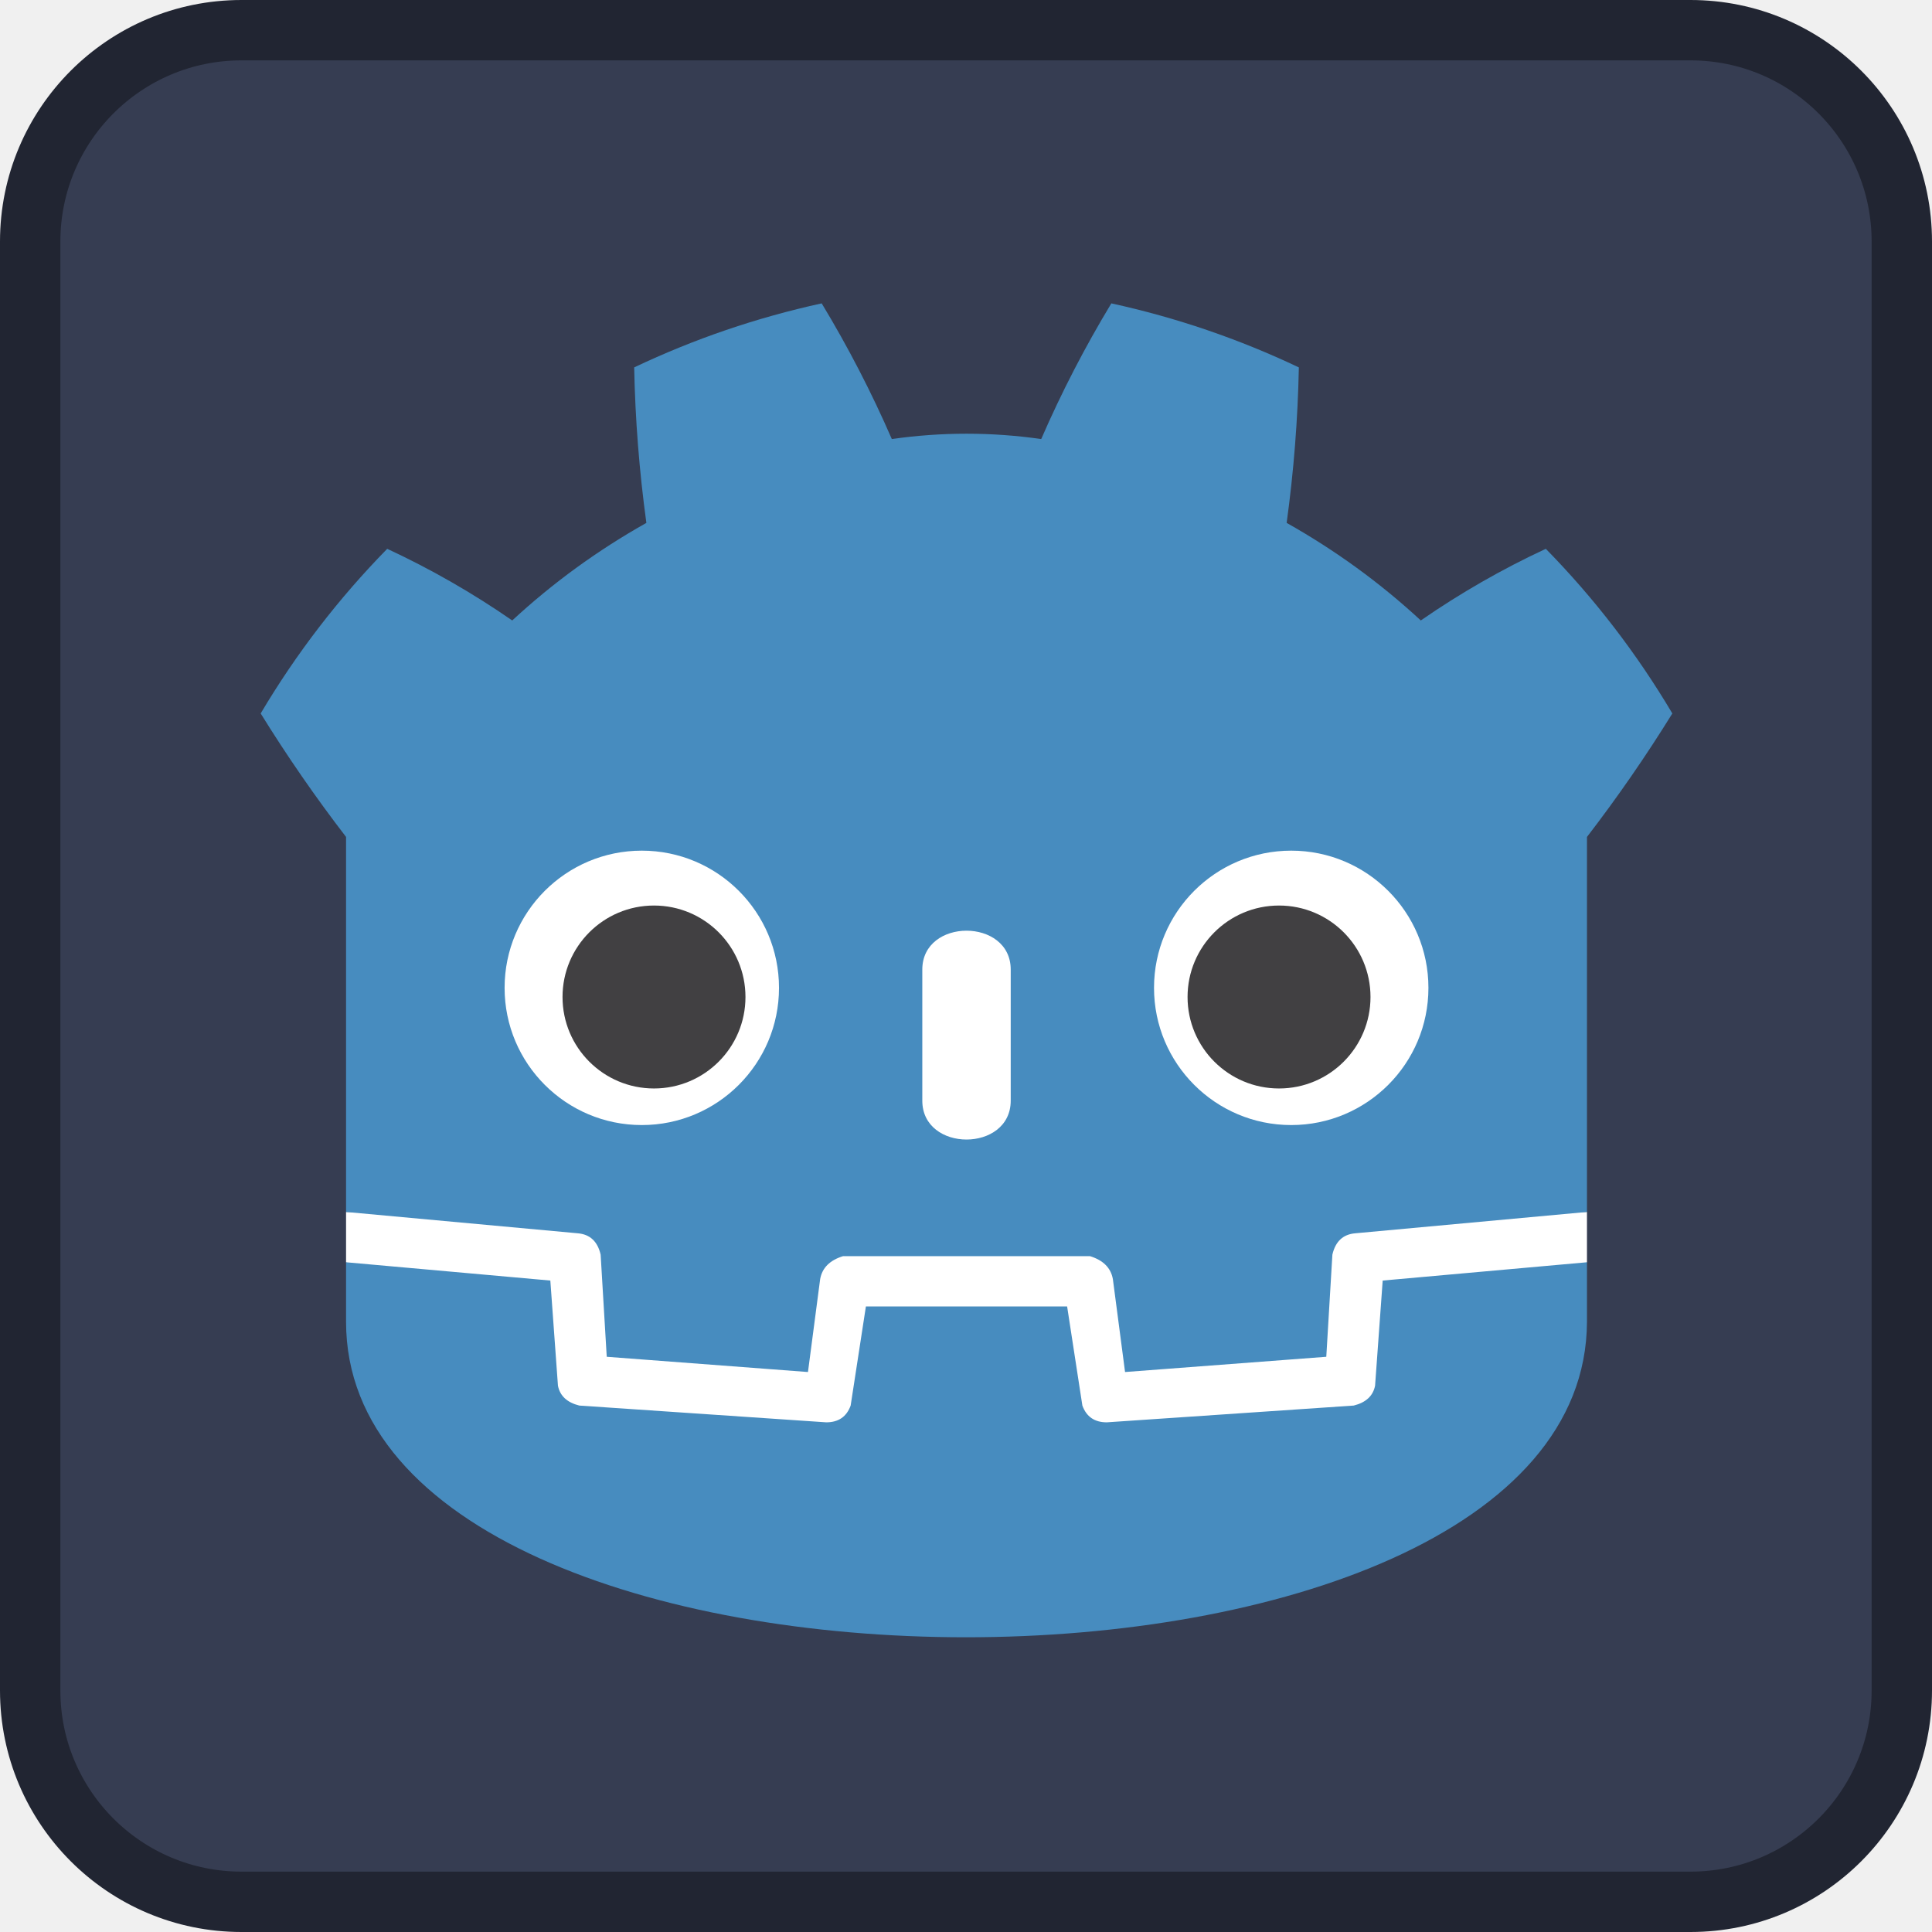
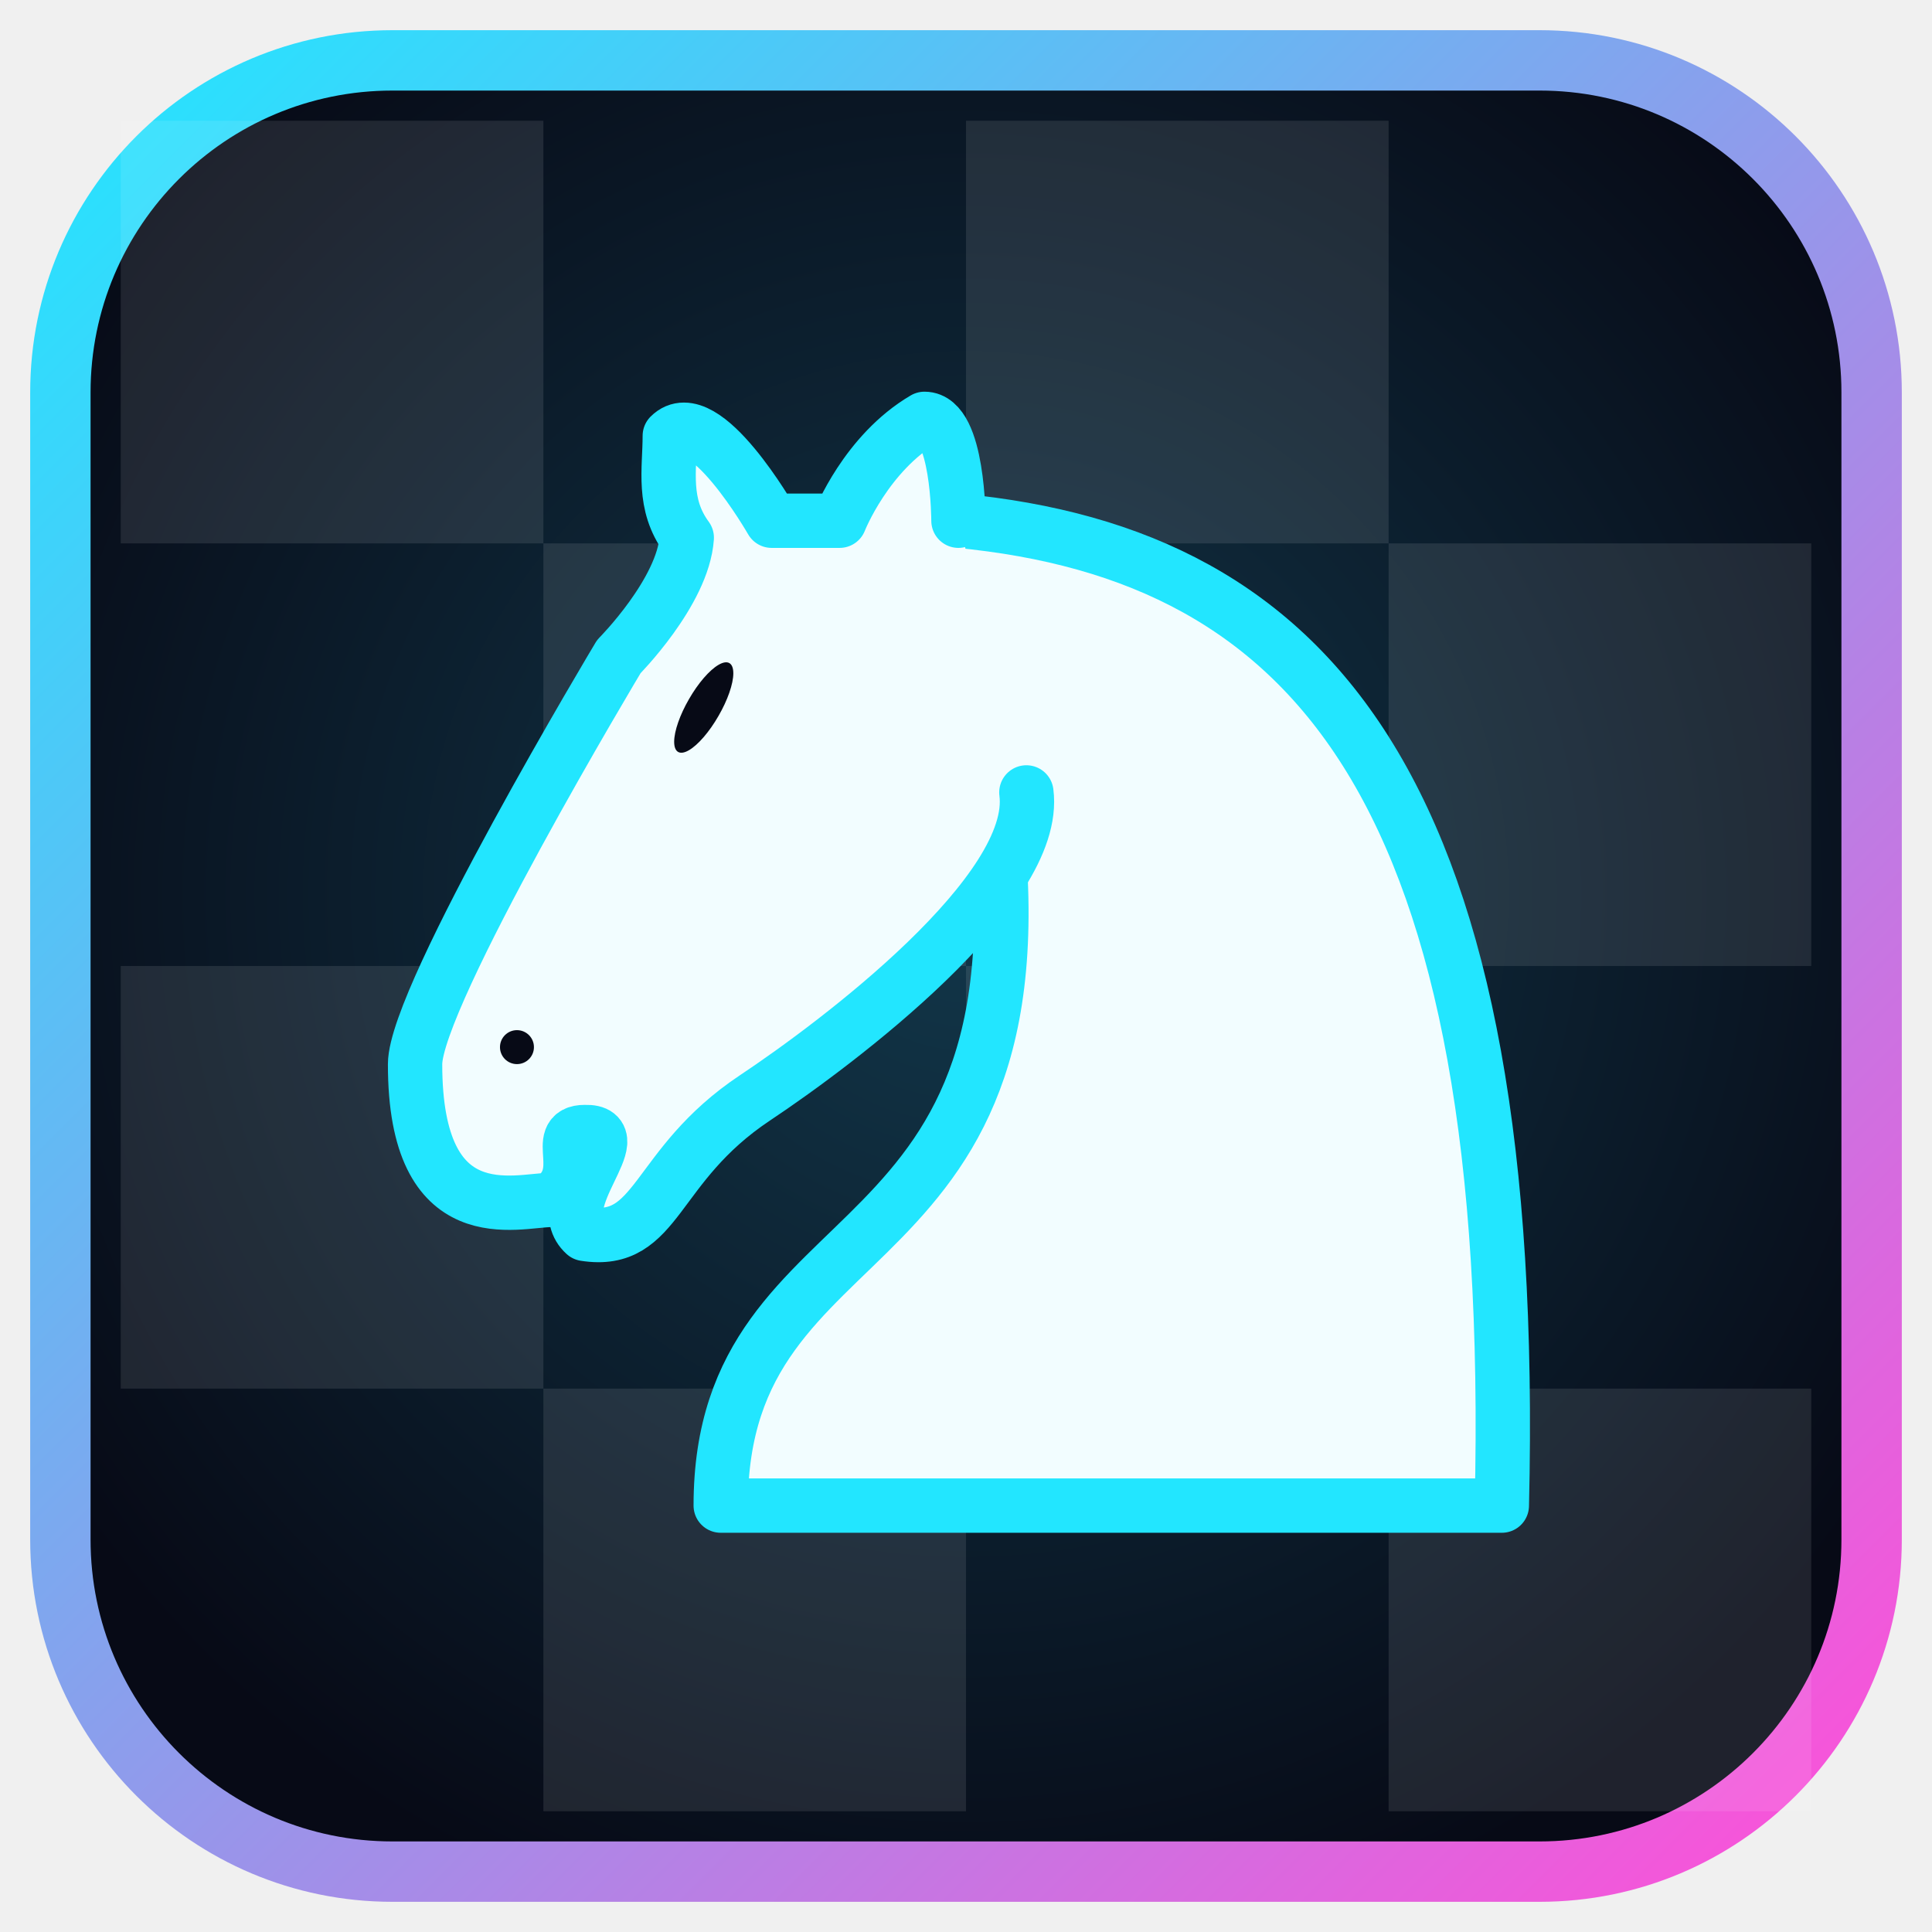
- <svg xmlns="http://www.w3.org/2000/svg" width="128" height="128">
-   <rect width="124" height="124" x="2" y="2" fill="#363d52" stroke="#212532" stroke-width="4" rx="14" />
-   <g fill="#fff" transform="translate(12.322 12.322)scale(.101)">
-     <path d="M105 673v33q407 354 814 0v-33z" />
-     <path fill="#478cbf" d="m105 673 152 14q12 1 15 14l4 67 132 10 8-61q2-11 15-15h162q13 4 15 15l8 61 132-10 4-67q3-13 15-14l152-14V427q30-39 56-81-35-59-83-108-43 20-82 47-40-37-88-64 7-51 8-102-59-28-123-42-26 43-46 89-49-7-98 0-20-46-46-89-64 14-123 42 1 51 8 102-48 27-88 64-39-27-82-47-48 49-83 108 26 42 56 81zm0 33v39c0 276 813 276 814 0v-39l-134 12-5 69q-2 10-14 13l-162 11q-12 0-16-11l-10-65H446l-10 65q-4 11-16 11l-162-11q-12-3-14-13l-5-69z" />
-     <path d="M483 600c0 34 58 34 58 0v-86c0-34-58-34-58 0z" />
-     <circle cx="725" cy="526" r="90" />
-     <circle cx="299" cy="526" r="90" />
+ <svg xmlns="http://www.w3.org/2000/svg" width="128" height="128" viewBox="0 0 128 128">
+   <defs>
+     <radialGradient id="g" cx="50%" cy="46%" r="60%">
+       <stop offset="0" stop-color="#12374a" />
+       <stop offset="1" stop-color="#070a16" />
+     </radialGradient>
+     <linearGradient id="r" x1="0" y1="0" x2="1" y2="1">
+       <stop offset="0" stop-color="#22e6ff" />
+       <stop offset="1" stop-color="#ff4fd8" />
+     </linearGradient>
+   </defs>
+   <rect x="4" y="4" width="120" height="120" rx="22" fill="url(#g)" />
+   <rect x="4" y="4" width="120" height="120" rx="22" fill="none" stroke="url(#r)" stroke-width="4" />
+   <g opacity="0.10" fill="#ffffff">
+     <rect x="8" y="8" width="28" height="28" />
+     <rect x="64" y="8" width="28" height="28" />
+     <rect x="36" y="36" width="28" height="28" />
+     <rect x="92" y="36" width="28" height="28" />
+     <rect x="8" y="64" width="28" height="28" />
+     <rect x="64" y="64" width="28" height="28" />
+     <rect x="36" y="92" width="28" height="28" />
+     <rect x="92" y="92" width="28" height="28" />
  </g>
-   <g fill="#414042" transform="translate(12.322 12.322)scale(.101)">
-     <circle cx="307" cy="532" r="60" />
-     <circle cx="717" cy="532" r="60" />
+   <g transform="translate(14 12) scale(2.25)" fill="none" fill-rule="evenodd" stroke="#22e6ff" stroke-linecap="round" stroke-linejoin="round" stroke-width="1.6">
+     <path fill="#f2fdff" d="M22 10c10.5 1 16.5 8 16 29H15c0-9 10-6.5 8-21" />
+     <path fill="#f2fdff" d="M24 18c.38 2.91-5.55 7.37-8 9-3 2-2.82 4.34-5 4-1.042-.94 1.41-3.04 0-3-1 0 .19 1.23-1 2-1 0-4.003 1-4-4 0-2 6-12 6-12s1.89-1.9 2-3.5c-.73-.994-.5-2-.5-3 1-1 3 2.5 3 2.5h2s.78-1.992 2.5-3c1 0 1 3 1 3" />
+     <path fill="#070a16" stroke="none" d="M9.5 25.5a.5.5 0 1 1-1 0 .5.5 0 1 1 1 0m5.433-9.75a.5 1.5 30 1 1-.866-.5.5 1.5 30 1 1 .866.5" />
  </g>
</svg>
